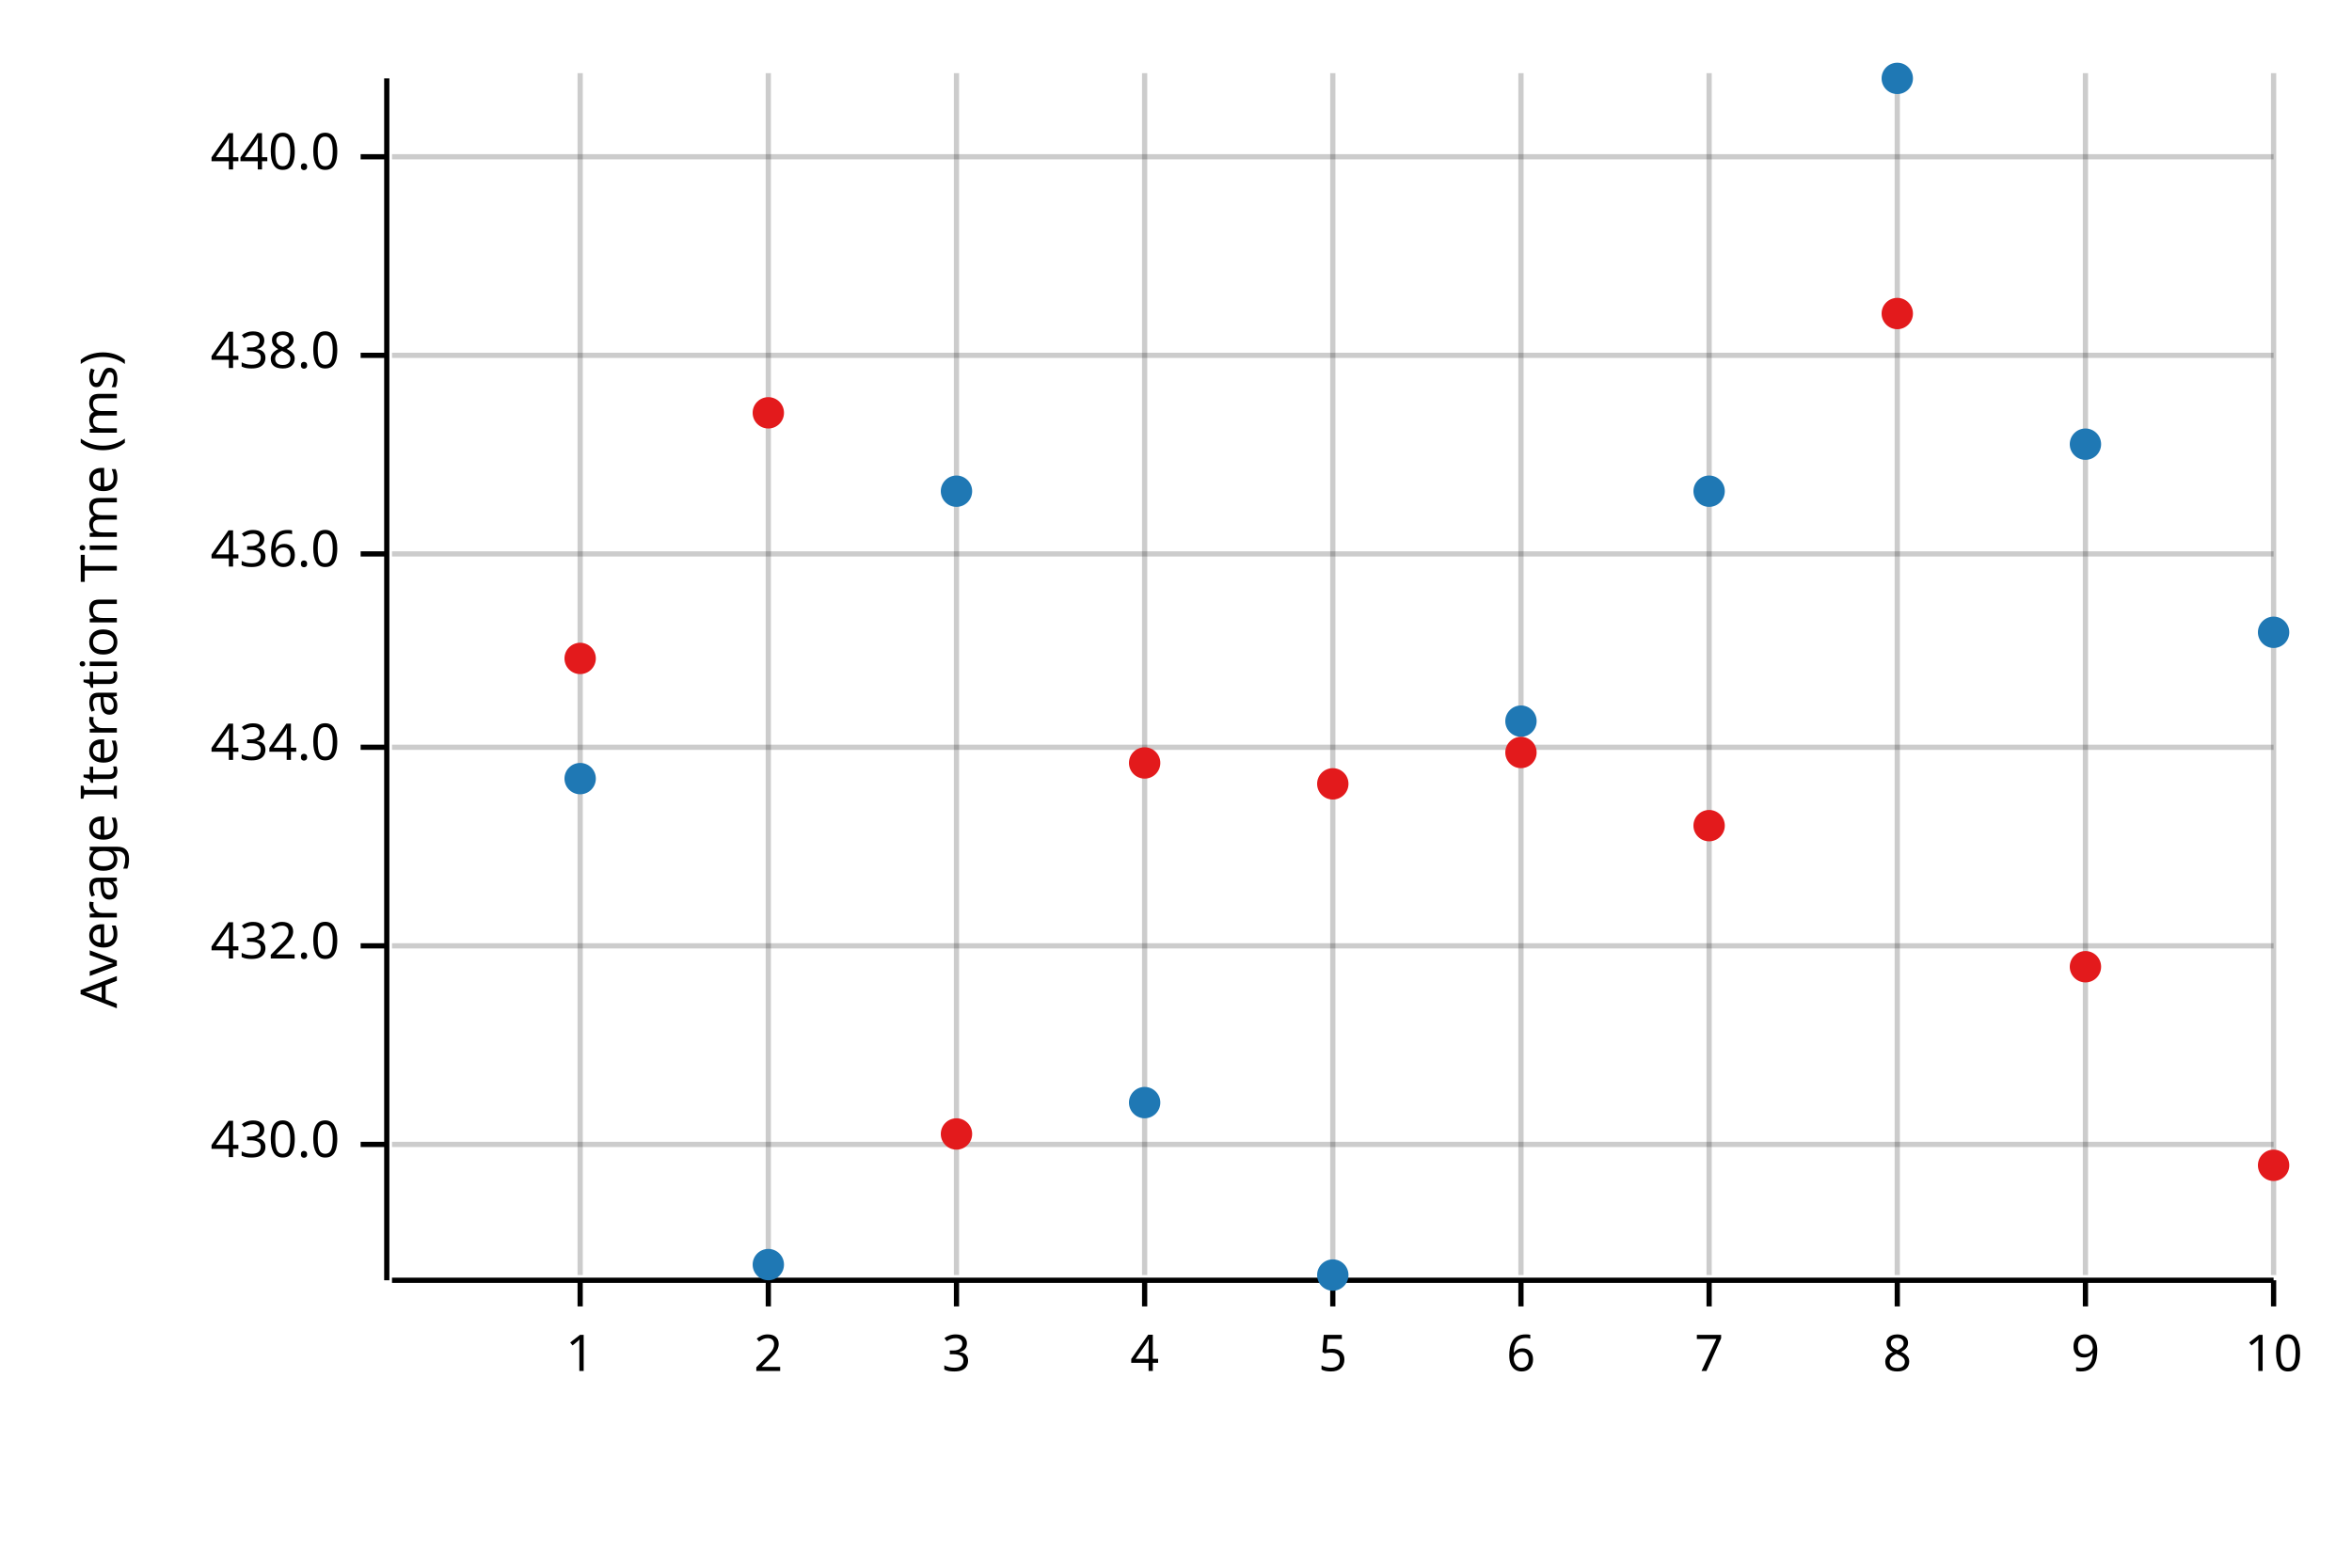
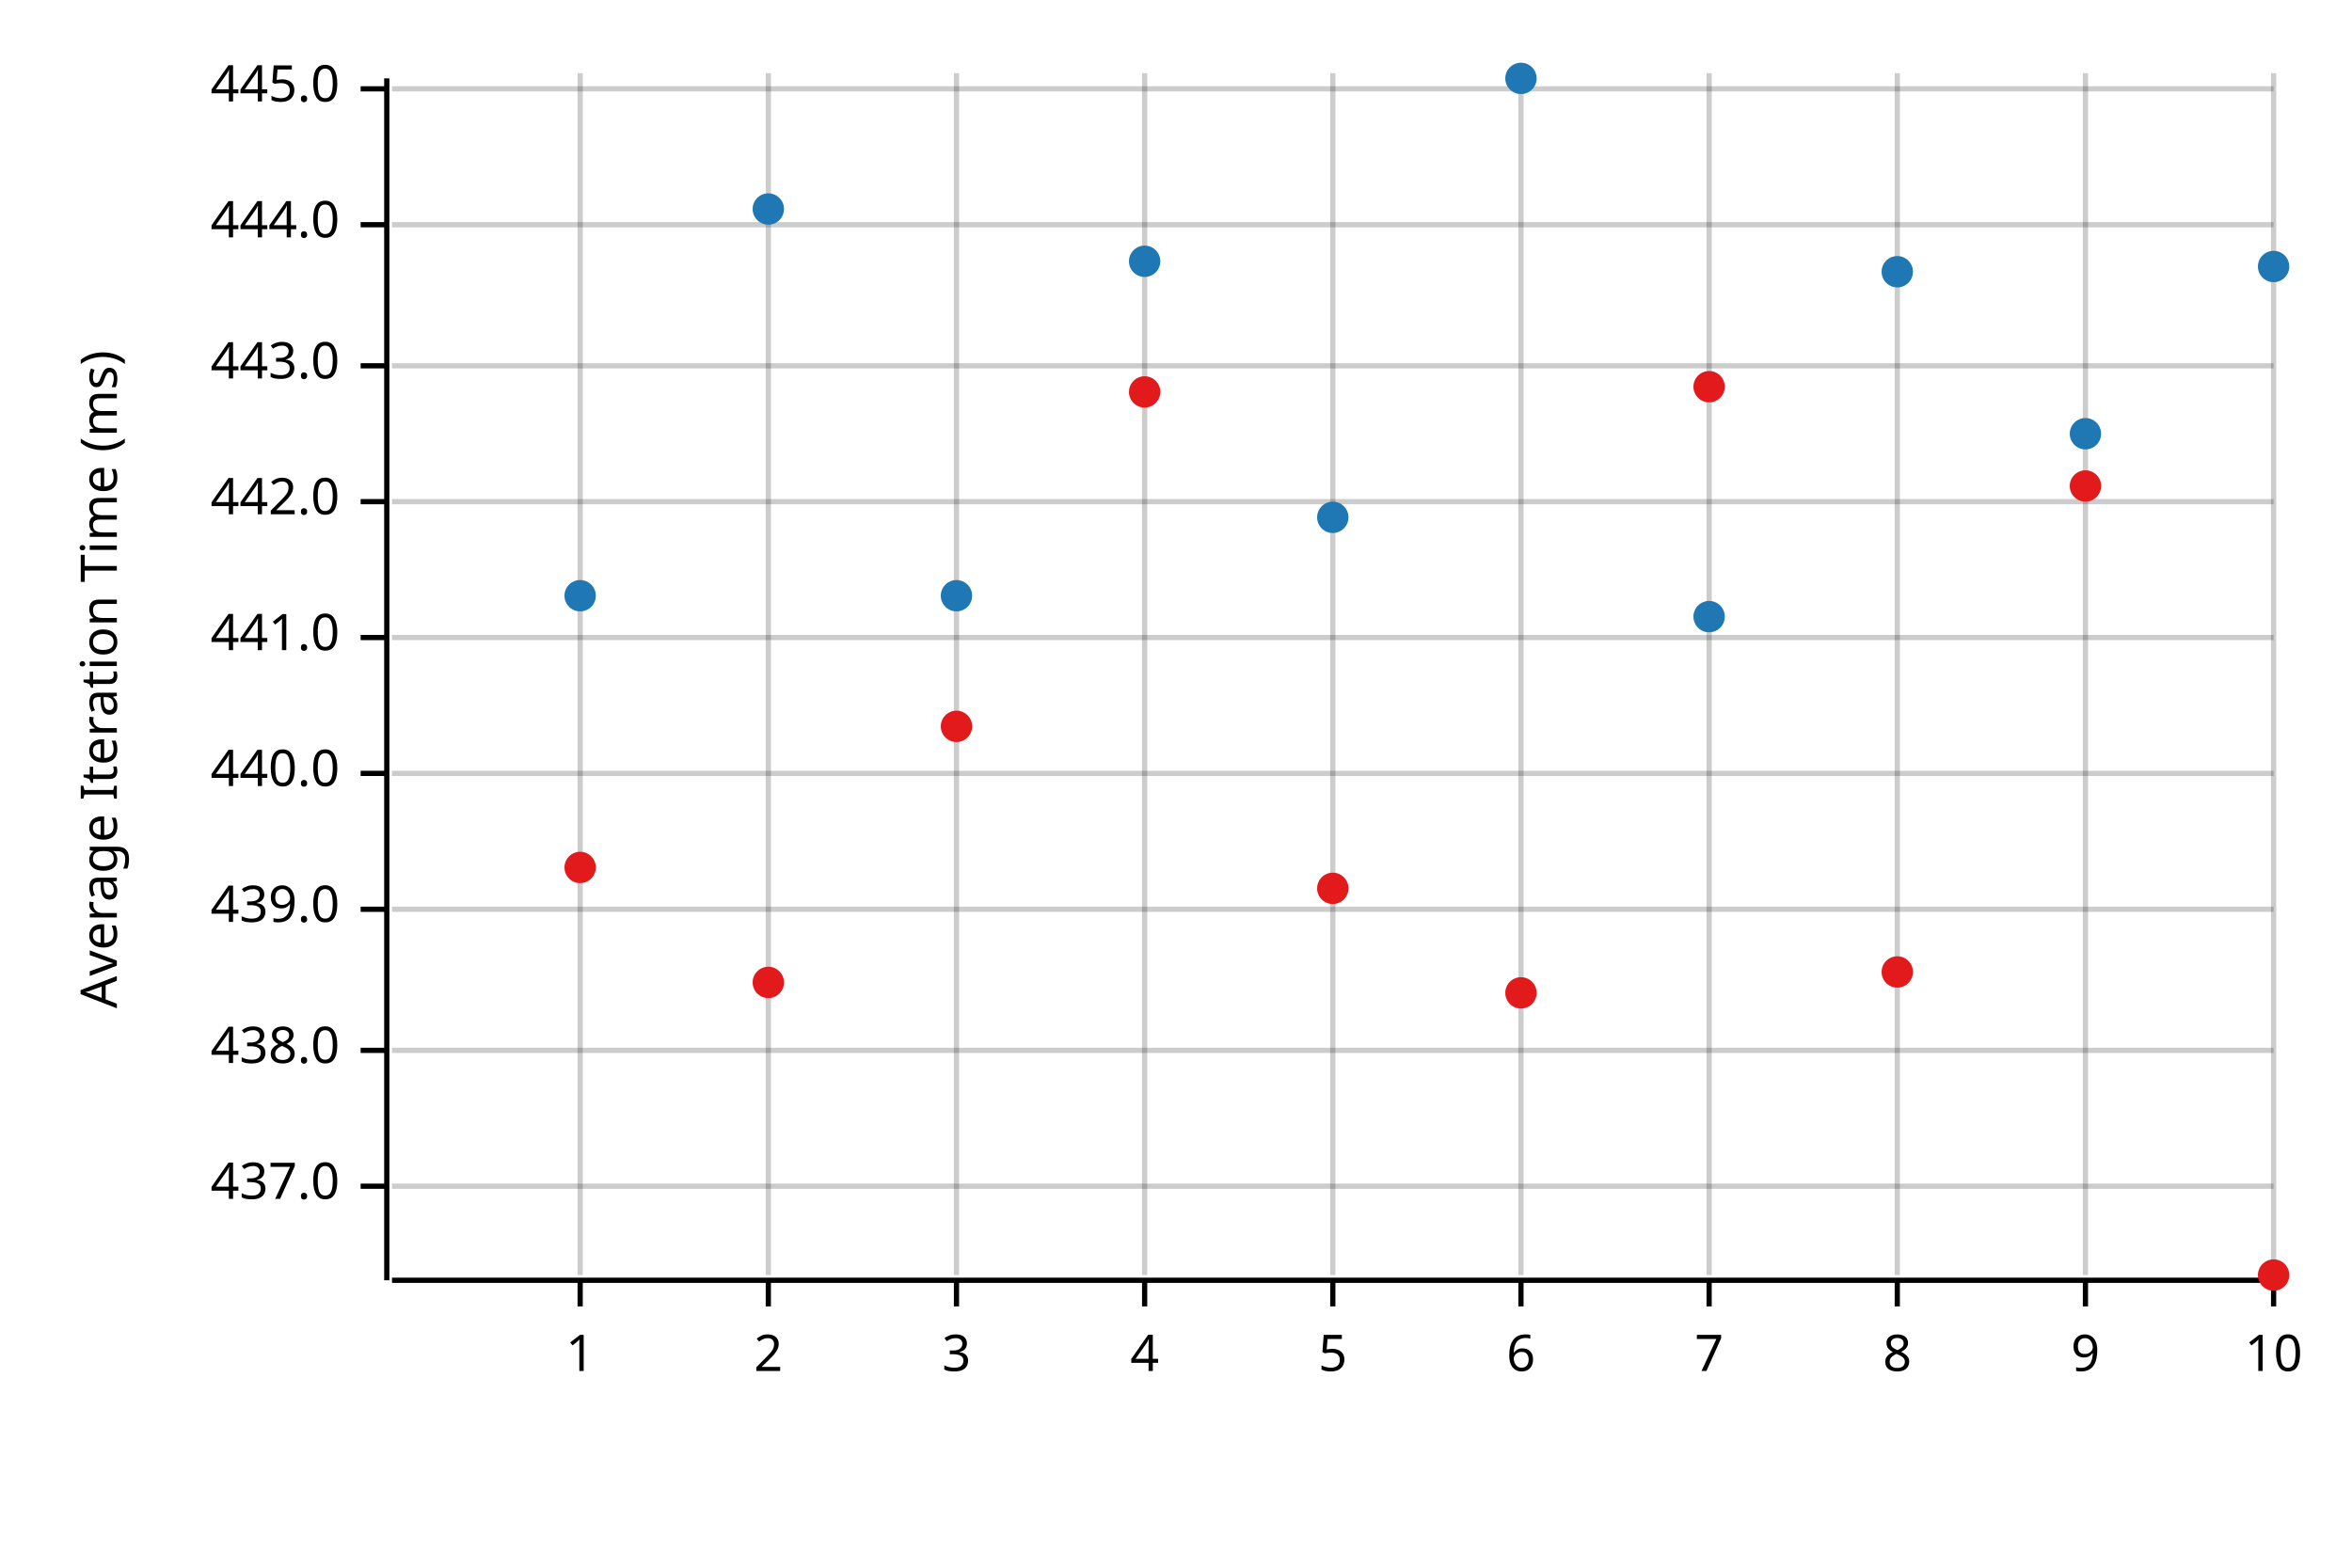
<svg xmlns="http://www.w3.org/2000/svg" width="450" height="300" viewBox="0 0 450 300">
  <text x="15" y="130" dy="0.76em" text-anchor="middle" font-family="sans-serif" font-size="9.677" opacity="1" fill="#000000" transform="rotate(270, 15, 130)">
Average Iteration Time (ms)
</text>
  <line opacity="0.2" stroke="#000000" stroke-width="1" x1="111" y1="244" x2="111" y2="14" />
  <line opacity="0.2" stroke="#000000" stroke-width="1" x1="147" y1="244" x2="147" y2="14" />
  <line opacity="0.2" stroke="#000000" stroke-width="1" x1="183" y1="244" x2="183" y2="14" />
  <line opacity="0.2" stroke="#000000" stroke-width="1" x1="219" y1="244" x2="219" y2="14" />
  <line opacity="0.2" stroke="#000000" stroke-width="1" x1="255" y1="244" x2="255" y2="14" />
  <line opacity="0.2" stroke="#000000" stroke-width="1" x1="291" y1="244" x2="291" y2="14" />
  <line opacity="0.2" stroke="#000000" stroke-width="1" x1="327" y1="244" x2="327" y2="14" />
  <line opacity="0.2" stroke="#000000" stroke-width="1" x1="363" y1="244" x2="363" y2="14" />
  <line opacity="0.2" stroke="#000000" stroke-width="1" x1="399" y1="244" x2="399" y2="14" />
  <line opacity="0.2" stroke="#000000" stroke-width="1" x1="435" y1="244" x2="435" y2="14" />
-   <line opacity="0.2" stroke="#000000" stroke-width="1" x1="75" y1="219" x2="435" y2="219" />
-   <line opacity="0.2" stroke="#000000" stroke-width="1" x1="75" y1="181" x2="435" y2="181" />
-   <line opacity="0.2" stroke="#000000" stroke-width="1" x1="75" y1="143" x2="435" y2="143" />
-   <line opacity="0.2" stroke="#000000" stroke-width="1" x1="75" y1="106" x2="435" y2="106" />
-   <line opacity="0.2" stroke="#000000" stroke-width="1" x1="75" y1="68" x2="435" y2="68" />
-   <line opacity="0.2" stroke="#000000" stroke-width="1" x1="75" y1="30" x2="435" y2="30" />
+   <line opacity="0.2" stroke="#000000" stroke-width="1" x1="75" y1="227" x2="435" y2="227" />
+   <line opacity="0.2" stroke="#000000" stroke-width="1" x1="75" y1="201" x2="435" y2="201" />
+   <line opacity="0.2" stroke="#000000" stroke-width="1" x1="75" y1="174" x2="435" y2="174" />
+   <line opacity="0.2" stroke="#000000" stroke-width="1" x1="75" y1="148" x2="435" y2="148" />
+   <line opacity="0.2" stroke="#000000" stroke-width="1" x1="75" y1="122" x2="435" y2="122" />
+   <line opacity="0.2" stroke="#000000" stroke-width="1" x1="75" y1="96" x2="435" y2="96" />
+   <line opacity="0.2" stroke="#000000" stroke-width="1" x1="75" y1="70" x2="435" y2="70" />
+   <line opacity="0.2" stroke="#000000" stroke-width="1" x1="75" y1="43" x2="435" y2="43" />
+   <line opacity="0.2" stroke="#000000" stroke-width="1" x1="75" y1="17" x2="435" y2="17" />
  <polyline fill="none" opacity="1" stroke="#000000" stroke-width="1" points="74,15 74,245 " />
-   <text x="65" y="219" dy="0.5ex" text-anchor="end" font-family="sans-serif" font-size="9.677" opacity="1" fill="#000000">
- 430.0
+   <text x="65" y="227" dy="0.5ex" text-anchor="end" font-family="sans-serif" font-size="9.677" opacity="1" fill="#000000">
+ 437.0
</text>
-   <polyline fill="none" opacity="1" stroke="#000000" stroke-width="1" points="69,219 74,219 " />
-   <text x="65" y="181" dy="0.5ex" text-anchor="end" font-family="sans-serif" font-size="9.677" opacity="1" fill="#000000">
- 432.0
- </text>
-   <polyline fill="none" opacity="1" stroke="#000000" stroke-width="1" points="69,181 74,181 " />
-   <text x="65" y="143" dy="0.5ex" text-anchor="end" font-family="sans-serif" font-size="9.677" opacity="1" fill="#000000">
- 434.0
- </text>
-   <polyline fill="none" opacity="1" stroke="#000000" stroke-width="1" points="69,143 74,143 " />
-   <text x="65" y="106" dy="0.5ex" text-anchor="end" font-family="sans-serif" font-size="9.677" opacity="1" fill="#000000">
- 436.0
- </text>
-   <polyline fill="none" opacity="1" stroke="#000000" stroke-width="1" points="69,106 74,106 " />
-   <text x="65" y="68" dy="0.5ex" text-anchor="end" font-family="sans-serif" font-size="9.677" opacity="1" fill="#000000">
+   <polyline fill="none" opacity="1" stroke="#000000" stroke-width="1" points="69,227 74,227 " />
+   <text x="65" y="201" dy="0.5ex" text-anchor="end" font-family="sans-serif" font-size="9.677" opacity="1" fill="#000000">
438.0
</text>
-   <polyline fill="none" opacity="1" stroke="#000000" stroke-width="1" points="69,68 74,68 " />
-   <text x="65" y="30" dy="0.5ex" text-anchor="end" font-family="sans-serif" font-size="9.677" opacity="1" fill="#000000">
+   <polyline fill="none" opacity="1" stroke="#000000" stroke-width="1" points="69,201 74,201 " />
+   <text x="65" y="174" dy="0.5ex" text-anchor="end" font-family="sans-serif" font-size="9.677" opacity="1" fill="#000000">
+ 439.0
+ </text>
+   <polyline fill="none" opacity="1" stroke="#000000" stroke-width="1" points="69,174 74,174 " />
+   <text x="65" y="148" dy="0.5ex" text-anchor="end" font-family="sans-serif" font-size="9.677" opacity="1" fill="#000000">
440.0
</text>
-   <polyline fill="none" opacity="1" stroke="#000000" stroke-width="1" points="69,30 74,30 " />
+   <polyline fill="none" opacity="1" stroke="#000000" stroke-width="1" points="69,148 74,148 " />
+   <text x="65" y="122" dy="0.5ex" text-anchor="end" font-family="sans-serif" font-size="9.677" opacity="1" fill="#000000">
+ 441.0
+ </text>
+   <polyline fill="none" opacity="1" stroke="#000000" stroke-width="1" points="69,122 74,122 " />
+   <text x="65" y="96" dy="0.5ex" text-anchor="end" font-family="sans-serif" font-size="9.677" opacity="1" fill="#000000">
+ 442.0
+ </text>
+   <polyline fill="none" opacity="1" stroke="#000000" stroke-width="1" points="69,96 74,96 " />
+   <text x="65" y="70" dy="0.5ex" text-anchor="end" font-family="sans-serif" font-size="9.677" opacity="1" fill="#000000">
+ 443.0
+ </text>
+   <polyline fill="none" opacity="1" stroke="#000000" stroke-width="1" points="69,70 74,70 " />
+   <text x="65" y="43" dy="0.5ex" text-anchor="end" font-family="sans-serif" font-size="9.677" opacity="1" fill="#000000">
+ 444.0
+ </text>
+   <polyline fill="none" opacity="1" stroke="#000000" stroke-width="1" points="69,43 74,43 " />
+   <text x="65" y="17" dy="0.5ex" text-anchor="end" font-family="sans-serif" font-size="9.677" opacity="1" fill="#000000">
+ 445.0
+ </text>
+   <polyline fill="none" opacity="1" stroke="#000000" stroke-width="1" points="69,17 74,17 " />
  <polyline fill="none" opacity="1" stroke="#000000" stroke-width="1" points="75,245 435,245 " />
  <text x="111" y="255" dy="0.76em" text-anchor="middle" font-family="sans-serif" font-size="9.677" opacity="1" fill="#000000">
1
</text>
  <polyline fill="none" opacity="1" stroke="#000000" stroke-width="1" points="111,245 111,250 " />
  <text x="147" y="255" dy="0.76em" text-anchor="middle" font-family="sans-serif" font-size="9.677" opacity="1" fill="#000000">
2
</text>
  <polyline fill="none" opacity="1" stroke="#000000" stroke-width="1" points="147,245 147,250 " />
  <text x="183" y="255" dy="0.76em" text-anchor="middle" font-family="sans-serif" font-size="9.677" opacity="1" fill="#000000">
3
</text>
  <polyline fill="none" opacity="1" stroke="#000000" stroke-width="1" points="183,245 183,250 " />
  <text x="219" y="255" dy="0.76em" text-anchor="middle" font-family="sans-serif" font-size="9.677" opacity="1" fill="#000000">
4
</text>
  <polyline fill="none" opacity="1" stroke="#000000" stroke-width="1" points="219,245 219,250 " />
  <text x="255" y="255" dy="0.76em" text-anchor="middle" font-family="sans-serif" font-size="9.677" opacity="1" fill="#000000">
5
</text>
  <polyline fill="none" opacity="1" stroke="#000000" stroke-width="1" points="255,245 255,250 " />
  <text x="291" y="255" dy="0.76em" text-anchor="middle" font-family="sans-serif" font-size="9.677" opacity="1" fill="#000000">
6
</text>
  <polyline fill="none" opacity="1" stroke="#000000" stroke-width="1" points="291,245 291,250 " />
  <text x="327" y="255" dy="0.76em" text-anchor="middle" font-family="sans-serif" font-size="9.677" opacity="1" fill="#000000">
7
</text>
  <polyline fill="none" opacity="1" stroke="#000000" stroke-width="1" points="327,245 327,250 " />
  <text x="363" y="255" dy="0.76em" text-anchor="middle" font-family="sans-serif" font-size="9.677" opacity="1" fill="#000000">
8
</text>
  <polyline fill="none" opacity="1" stroke="#000000" stroke-width="1" points="363,245 363,250 " />
  <text x="399" y="255" dy="0.76em" text-anchor="middle" font-family="sans-serif" font-size="9.677" opacity="1" fill="#000000">
9
</text>
  <polyline fill="none" opacity="1" stroke="#000000" stroke-width="1" points="399,245 399,250 " />
  <text x="435" y="255" dy="0.76em" text-anchor="middle" font-family="sans-serif" font-size="9.677" opacity="1" fill="#000000">
10
</text>
  <polyline fill="none" opacity="1" stroke="#000000" stroke-width="1" points="435,245 435,250 " />
-   <circle cx="111" cy="149" r="3" opacity="1" fill="#1F78B4" stroke="none" stroke-width="1" />
-   <circle cx="147" cy="242" r="3" opacity="1" fill="#1F78B4" stroke="none" stroke-width="1" />
-   <circle cx="183" cy="94" r="3" opacity="1" fill="#1F78B4" stroke="none" stroke-width="1" />
-   <circle cx="219" cy="211" r="3" opacity="1" fill="#1F78B4" stroke="none" stroke-width="1" />
-   <circle cx="255" cy="244" r="3" opacity="1" fill="#1F78B4" stroke="none" stroke-width="1" />
-   <circle cx="291" cy="138" r="3" opacity="1" fill="#1F78B4" stroke="none" stroke-width="1" />
-   <circle cx="327" cy="94" r="3" opacity="1" fill="#1F78B4" stroke="none" stroke-width="1" />
-   <circle cx="363" cy="15" r="3" opacity="1" fill="#1F78B4" stroke="none" stroke-width="1" />
-   <circle cx="399" cy="85" r="3" opacity="1" fill="#1F78B4" stroke="none" stroke-width="1" />
-   <circle cx="435" cy="121" r="3" opacity="1" fill="#1F78B4" stroke="none" stroke-width="1" />
-   <circle cx="111" cy="126" r="3" opacity="1" fill="#E31A1C" stroke="none" stroke-width="1" />
-   <circle cx="147" cy="79" r="3" opacity="1" fill="#E31A1C" stroke="none" stroke-width="1" />
-   <circle cx="183" cy="217" r="3" opacity="1" fill="#E31A1C" stroke="none" stroke-width="1" />
-   <circle cx="219" cy="146" r="3" opacity="1" fill="#E31A1C" stroke="none" stroke-width="1" />
-   <circle cx="255" cy="150" r="3" opacity="1" fill="#E31A1C" stroke="none" stroke-width="1" />
-   <circle cx="291" cy="144" r="3" opacity="1" fill="#E31A1C" stroke="none" stroke-width="1" />
-   <circle cx="327" cy="158" r="3" opacity="1" fill="#E31A1C" stroke="none" stroke-width="1" />
-   <circle cx="363" cy="60" r="3" opacity="1" fill="#E31A1C" stroke="none" stroke-width="1" />
-   <circle cx="399" cy="185" r="3" opacity="1" fill="#E31A1C" stroke="none" stroke-width="1" />
-   <circle cx="435" cy="223" r="3" opacity="1" fill="#E31A1C" stroke="none" stroke-width="1" />
+   <circle cx="111" cy="114" r="3" opacity="1" fill="#1F78B4" stroke="none" stroke-width="1" />
+   <circle cx="147" cy="40" r="3" opacity="1" fill="#1F78B4" stroke="none" stroke-width="1" />
+   <circle cx="183" cy="114" r="3" opacity="1" fill="#1F78B4" stroke="none" stroke-width="1" />
+   <circle cx="219" cy="50" r="3" opacity="1" fill="#1F78B4" stroke="none" stroke-width="1" />
+   <circle cx="255" cy="99" r="3" opacity="1" fill="#1F78B4" stroke="none" stroke-width="1" />
+   <circle cx="291" cy="15" r="3" opacity="1" fill="#1F78B4" stroke="none" stroke-width="1" />
+   <circle cx="327" cy="118" r="3" opacity="1" fill="#1F78B4" stroke="none" stroke-width="1" />
+   <circle cx="363" cy="52" r="3" opacity="1" fill="#1F78B4" stroke="none" stroke-width="1" />
+   <circle cx="399" cy="83" r="3" opacity="1" fill="#1F78B4" stroke="none" stroke-width="1" />
+   <circle cx="435" cy="51" r="3" opacity="1" fill="#1F78B4" stroke="none" stroke-width="1" />
+   <circle cx="111" cy="166" r="3" opacity="1" fill="#E31A1C" stroke="none" stroke-width="1" />
+   <circle cx="147" cy="188" r="3" opacity="1" fill="#E31A1C" stroke="none" stroke-width="1" />
+   <circle cx="183" cy="139" r="3" opacity="1" fill="#E31A1C" stroke="none" stroke-width="1" />
+   <circle cx="219" cy="75" r="3" opacity="1" fill="#E31A1C" stroke="none" stroke-width="1" />
+   <circle cx="255" cy="170" r="3" opacity="1" fill="#E31A1C" stroke="none" stroke-width="1" />
+   <circle cx="291" cy="190" r="3" opacity="1" fill="#E31A1C" stroke="none" stroke-width="1" />
+   <circle cx="327" cy="74" r="3" opacity="1" fill="#E31A1C" stroke="none" stroke-width="1" />
+   <circle cx="363" cy="186" r="3" opacity="1" fill="#E31A1C" stroke="none" stroke-width="1" />
+   <circle cx="399" cy="93" r="3" opacity="1" fill="#E31A1C" stroke="none" stroke-width="1" />
+   <circle cx="435" cy="244" r="3" opacity="1" fill="#E31A1C" stroke="none" stroke-width="1" />
</svg>
